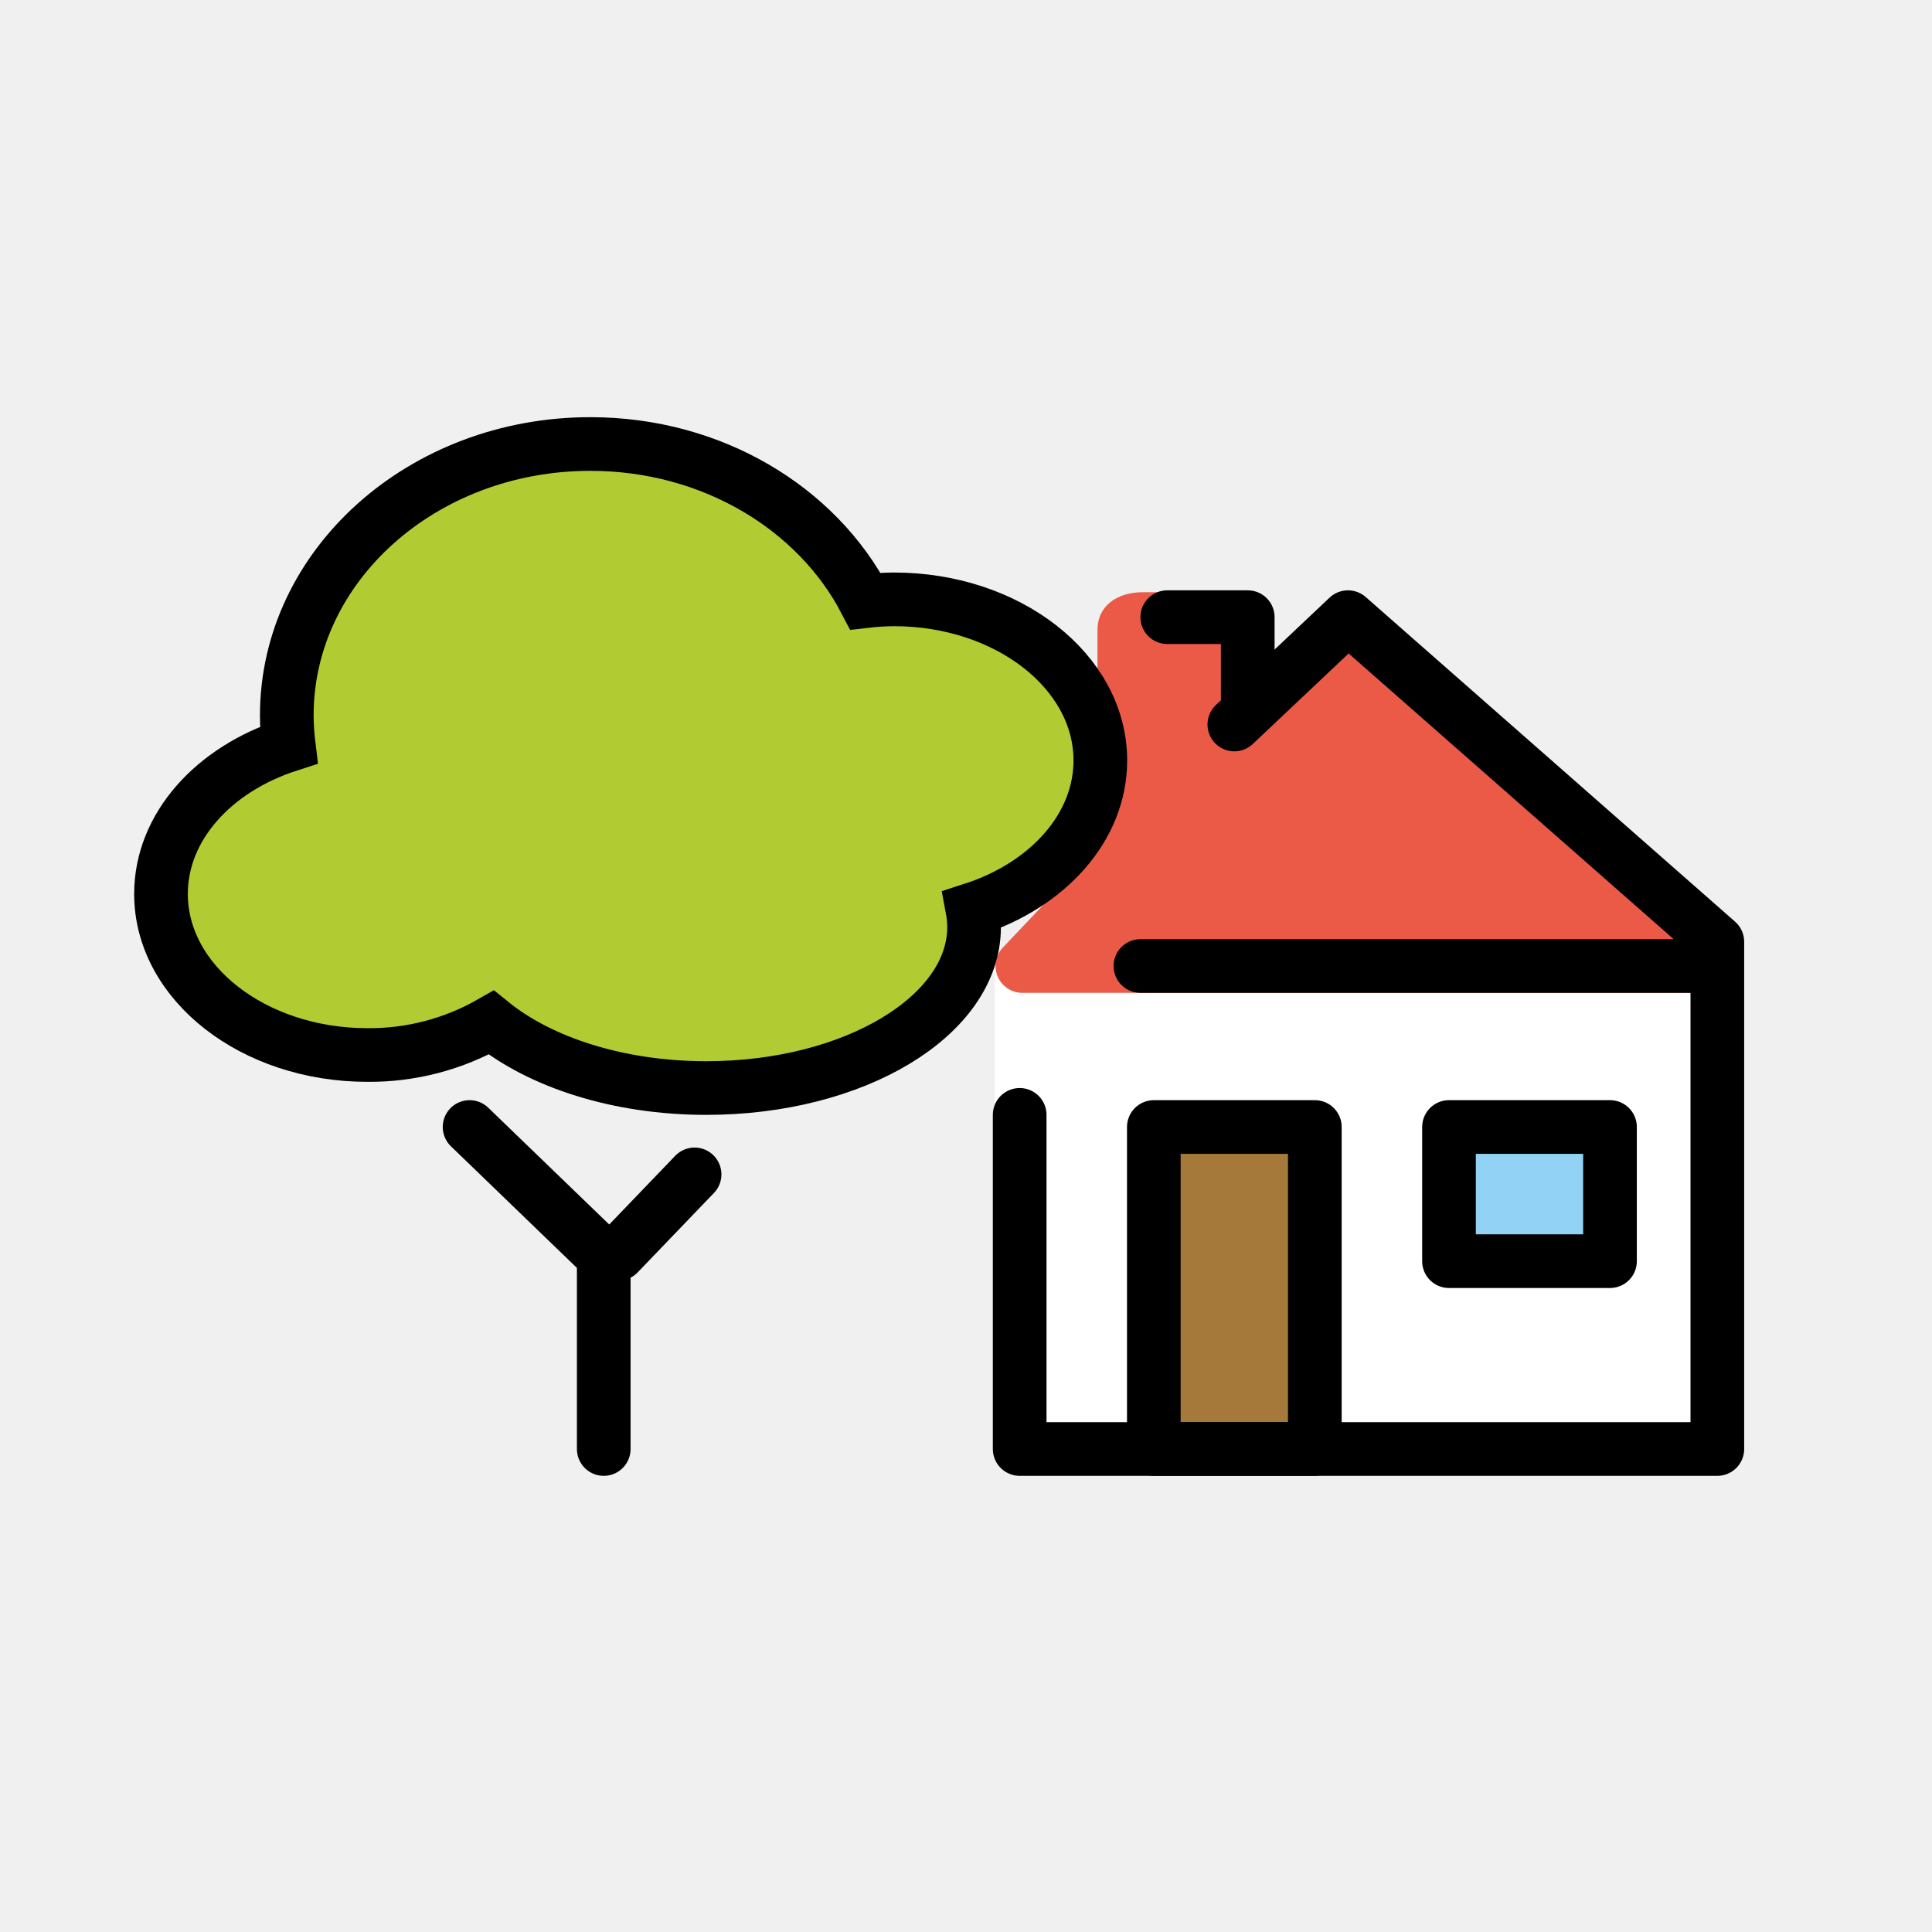
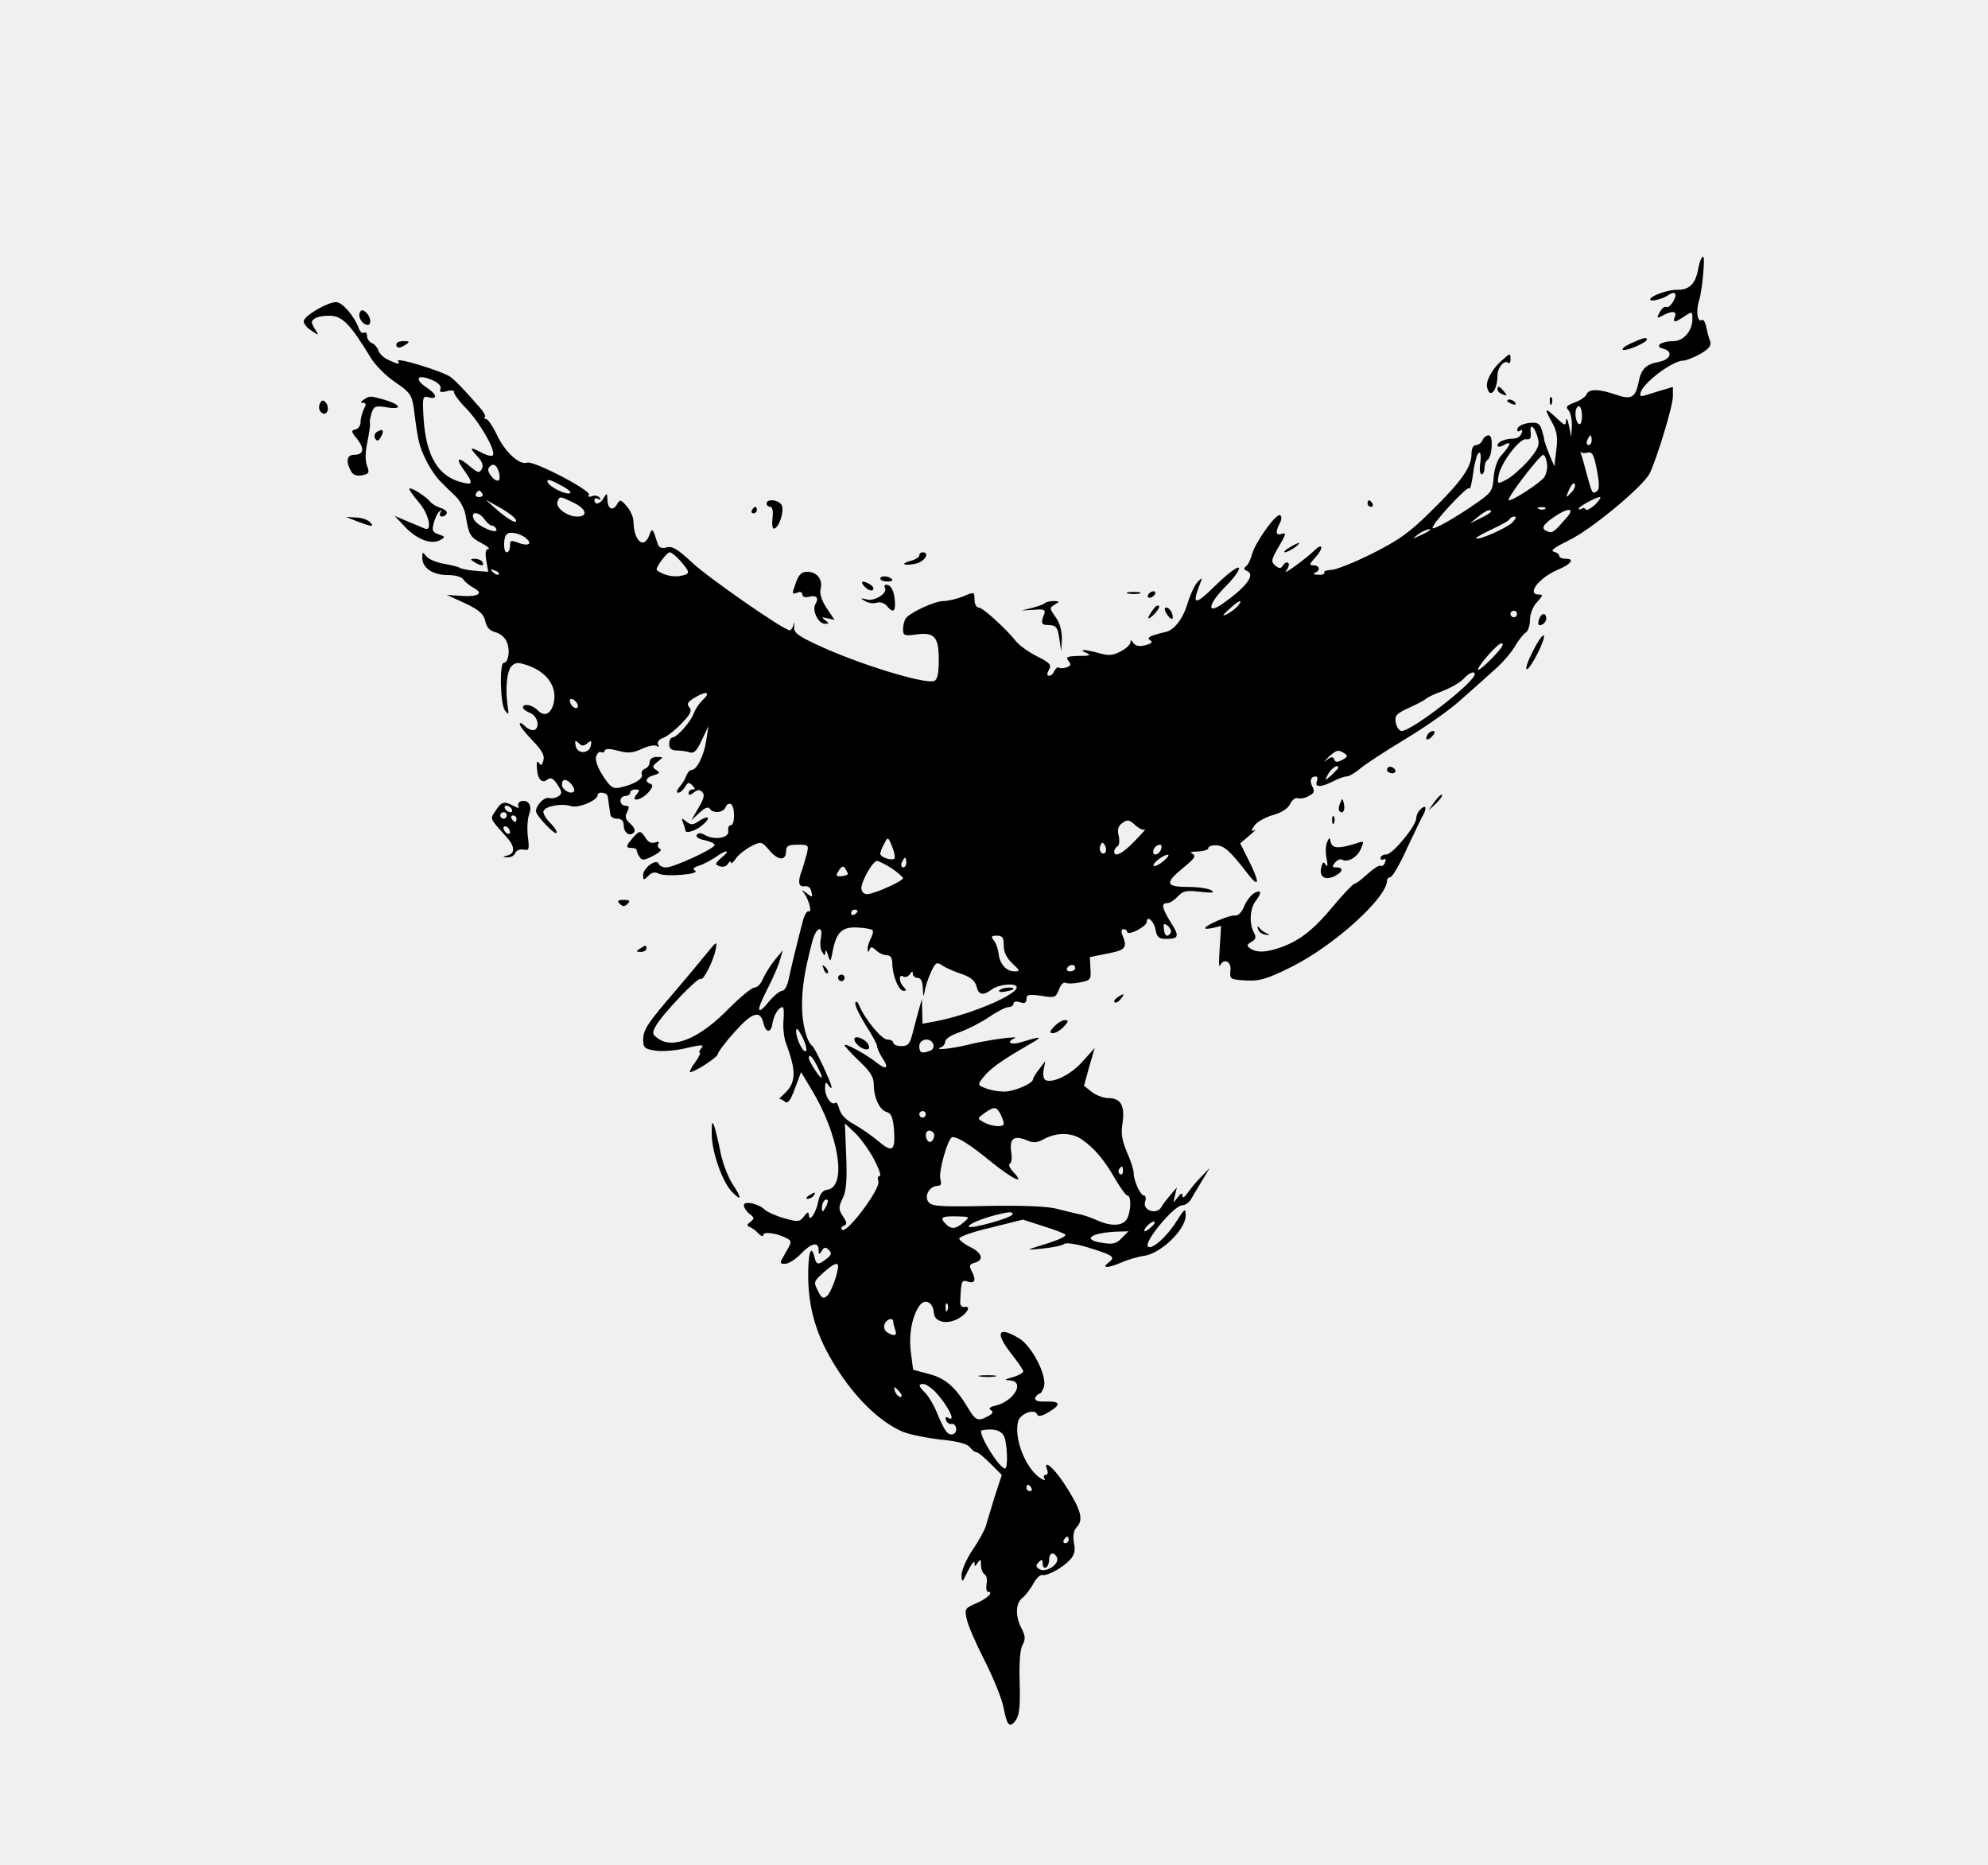
- <svg xmlns="http://www.w3.org/2000/svg" id="emoji" viewBox="0 0 72 72" version="1.1">
-   <g id="color">
-     <rect x="37.075" y="36.053" width="26.884" height="18.114" fill="#FFFFFF" />
-     <polygon fill="#EA5A47" stroke="#EA5A47" stroke-linecap="round" stroke-linejoin="round" stroke-miterlimit="10" stroke-width="2" points="50.235,23.2 38.1,36 63.5,36" />
-     <path fill="#EA5A47" d="M47.3,26l-6.4,6.059v-8.573c0-0.931,0.755-1.416,1.686-1.416h3.028 c0.931,0,1.686,0.485,1.686,1.416C47.3,23.486,47.3,26,47.3,26z" />
-     <rect x="43" y="42" width="6" height="12" fill="#A57939" />
-     <rect x="54" y="42" width="6" height="5" fill="#92D3F5" />
-     <path fill="#B1CC33" d="M41.006,28.339c0-3.312-3.445-6.003-7.694-6.003c-0.355,0.003-0.71,0.025-1.062,0.066 c-1.8-3.455-5.707-5.855-10.25-5.855c-6.248,0-11.312,4.529-11.312,10.114c0.001,0.369,0.025,0.738,0.07,1.104 C7.966,28.666,6,30.81,6,33.314c0,3.312,3.445,6.003,7.694,6.003c1.615,0.014,3.206-0.402,4.614-1.207 c1.818,1.477,4.726,2.438,8.015,2.438c5.511,0,9.978-2.688,9.978-6.003c-0.001-0.219-0.021-0.438-0.061-0.653 C39.036,32.99,41.006,30.845,41.006,28.339z" />
-   </g>
-   <g id="hair" />
-   <g id="skin" />
-   <g id="skin-shadow" />
-   <g id="line">
-     <polyline fill="none" stroke="#000000" stroke-linecap="round" stroke-linejoin="round" stroke-miterlimit="10" stroke-width="2" points="46,27 50.235,23 64,35.098 64,54 38,54 38,41.548" />
-     <rect x="43" y="42" width="6" height="12" fill="none" stroke="#000000" stroke-linecap="round" stroke-linejoin="round" stroke-miterlimit="10" stroke-width="2" />
-     <rect x="54" y="42" width="6" height="5" fill="none" stroke="#000000" stroke-linecap="round" stroke-linejoin="round" stroke-miterlimit="10" stroke-width="2" />
-     <polyline fill="none" stroke="#000000" stroke-linecap="round" stroke-linejoin="round" stroke-miterlimit="10" stroke-width="2" points="43.5,23 46.5,23 46.5,26" />
-     <path fill="none" stroke="#000000" stroke-miterlimit="10" stroke-width="2" d="M31.245,39.34" />
-     <polyline fill="none" stroke="#000000" stroke-linecap="round" stroke-linejoin="round" stroke-width="2" points="22.5,54 22.5,46.827 17.5,42" />
-     <line x1="23.041" x2="25.885" y1="46.727" y2="43.766" fill="none" stroke="#000000" stroke-linecap="round" stroke-linejoin="round" stroke-width="2" />
-     <path fill="none" stroke="#000000" stroke-linecap="round" stroke-miterlimit="10" stroke-width="2" d="M41.006,28.339 c0-3.312-3.445-6.003-7.694-6.003c-0.355,0.003-0.71,0.025-1.062,0.066c-1.8-3.455-5.707-5.855-10.25-5.855 c-6.248,0-11.312,4.529-11.312,10.114c0.001,0.369,0.025,0.738,0.07,1.104C7.966,28.666,6,30.81,6,33.314 c0,3.312,3.445,6.003,7.694,6.003c1.615,0.014,3.206-0.402,4.614-1.207c1.818,1.477,4.726,2.438,8.015,2.438 c5.511,0,9.978-2.688,9.978-6.003c-0.001-0.219-0.021-0.438-0.061-0.653 C39.036,32.99,41.006,30.845,41.006,28.339z" />
-     <line x1="63.5" x2="42.5" y1="36" y2="36" fill="none" stroke="#000000" stroke-linecap="round" stroke-linejoin="round" stroke-miterlimit="10" stroke-width="2" />
+ <svg xmlns="http://www.w3.org/2000/svg" version="1.0" width="612pt" height="574pt" viewBox="0 0 612 574" preserveAspectRatio="xMidYMid meet">
+   <g transform="translate(0,574) scale(0.1,-0.1)" fill="#000000" stroke="none">
+     <path d="M5237 4943 c-3 -5 -8 -22 -11 -40 -9 -39 -28 -56 -64 -55 -29 0 -82 -19 -82 -30 0 -8 41 2 58 15 7 5 15 7 18 4 9 -8 -16 -48 -26 -42 -5 3 -14 -4 -20 -15 -11 -20 -10 -21 9 -11 28 15 44 14 37 -4 -7 -19 -1 -19 29 1 24 16 25 16 25 -8 0 -36 -27 -68 -58 -68 -38 0 -60 -16 -33 -23 33 -8 25 -34 -13 -41 -40 -8 -54 -22 -62 -64 -9 -46 -23 -53 -69 -37 -52 18 -84 19 -91 1 -3 -8 -20 -19 -37 -25 -24 -9 -28 -14 -19 -23 7 -7 11 -28 11 -47 l-2 -36 -7 35 c-4 19 -8 26 -9 16 -1 -18 -4 -17 -31 9 -35 33 -37 29 -11 -17 14 -26 17 -44 12 -83 l-6 -50 -15 35 c-8 19 -15 40 -16 45 0 6 -4 20 -8 33 -6 19 -14 23 -39 20 -17 -2 -33 -9 -35 -17 -3 -8 0 -11 7 -7 7 5 9 1 5 -8 -3 -9 -14 -16 -24 -16 -26 0 -50 -10 -50 -21 0 -6 10 -5 21 2 24 13 20 0 -12 -36 -10 -11 -19 -40 -21 -65 -3 -42 -7 -47 -58 -82 -63 -44 -130 -81 -130 -73 0 15 109 132 113 122 2 -7 8 14 12 46 4 31 12 60 17 63 6 4 8 -8 5 -30 -3 -20 -1 -36 4 -36 5 0 9 9 9 19 0 11 4 22 9 25 15 10 19 76 4 76 -8 0 -16 -7 -19 -15 -4 -8 -12 -15 -20 -15 -9 0 -14 -11 -14 -27 0 -41 -31 -85 -124 -176 -67 -67 -102 -91 -182 -131 -54 -27 -111 -50 -125 -50 -15 -1 -25 -4 -22 -8 2 -5 -6 -8 -19 -7 -13 0 -17 3 -10 6 18 7 15 23 -5 23 -14 0 -12 4 7 25 24 26 23 46 -1 23 -30 -29 -103 -82 -90 -65 8 10 11 21 7 24 -4 4 -11 1 -16 -7 -7 -11 -11 -11 -24 -1 -14 12 -13 18 11 59 21 36 24 44 10 39 -19 -7 -22 5 -7 33 6 11 6 21 1 24 -12 8 -78 -85 -87 -121 -4 -15 -12 -32 -18 -36 -8 -6 -7 -10 2 -14 28 -11 1 -48 -75 -102 -51 -35 -43 1 12 56 25 25 42 50 39 55 -4 6 -36 -19 -71 -53 -66 -65 -75 -63 -48 6 7 18 6 18 -7 5 -9 -8 -24 -40 -33 -70 -16 -50 -43 -82 -70 -86 -5 -1 -21 -5 -33 -9 -17 -6 -20 -10 -11 -16 9 -5 4 -10 -15 -15 -19 -5 -31 -2 -37 7 -6 10 -9 10 -9 2 0 -7 -14 -20 -30 -28 -24 -13 -38 -14 -68 -5 -44 12 -65 12 -37 0 15 -7 10 -9 -24 -9 -36 -1 -41 -3 -32 -15 9 -11 8 -15 -5 -20 -9 -3 -19 -4 -24 -1 -4 3 -10 -2 -14 -10 -3 -8 -10 -15 -16 -15 -7 0 -8 6 -1 18 9 16 3 22 -37 42 -26 13 -55 34 -65 47 -32 40 -102 103 -114 103 -7 0 -13 11 -13 24 0 25 -1 25 -35 10 -19 -7 -46 -14 -60 -14 -28 0 -105 -36 -117 -54 -4 -6 -8 -21 -8 -33 0 -19 4 -21 40 -16 57 8 70 -7 70 -79 0 -40 -4 -60 -14 -64 -29 -11 -237 53 -362 112 -60 28 -71 37 -69 56 1 13 0 15 -2 6 -2 -10 -8 -18 -12 -18 -18 0 -250 161 -301 209 -43 40 -60 51 -78 46 -15 -4 -24 0 -27 10 -16 51 -17 51 -26 28 -17 -46 -48 -18 -49 43 0 12 -9 32 -20 45 -19 22 -21 23 -31 6 -13 -22 -29 -13 -29 16 -1 20 -2 20 -11 5 -11 -20 -29 -24 -29 -7 0 5 5 7 12 3 7 -4 8 -3 4 4 -4 6 -14 8 -23 5 -10 -4 -14 -2 -10 4 8 13 -171 106 -190 99 -23 -9 -69 33 -93 85 -13 27 -28 49 -33 49 -6 0 -8 3 -4 6 3 3 -5 18 -18 32 -51 58 -71 78 -87 91 -22 17 -170 63 -163 50 8 -12 1 -11 -29 3 -14 6 -28 19 -31 29 -3 9 -12 20 -20 23 -8 3 -15 13 -15 21 0 9 -4 14 -9 11 -5 -3 -12 2 -16 12 -14 39 -51 82 -70 82 -28 0 -100 -43 -100 -59 0 -8 11 -21 24 -29 24 -16 24 -16 10 6 -12 20 -12 24 1 32 8 6 31 9 50 8 36 -3 61 -30 120 -127 13 -23 48 -58 76 -77 47 -32 52 -40 58 -82 13 -102 16 -115 38 -159 12 -25 33 -55 45 -66 12 -12 33 -33 47 -46 13 -13 26 -38 29 -55 10 -62 14 -69 48 -87 19 -10 29 -18 22 -19 -8 0 -10 -12 -6 -35 l6 -35 -40 3 c-22 2 -44 6 -49 10 -5 3 -27 8 -49 12 -22 4 -46 14 -53 23 -11 14 -12 14 -12 -5 0 -31 32 -53 78 -53 24 0 44 -6 49 -14 4 -7 19 -19 32 -26 32 -17 12 -28 -42 -24 l-42 3 57 -26 c44 -21 57 -33 62 -55 4 -19 13 -29 31 -34 15 -4 31 -17 36 -32 10 -25 4 -62 -10 -62 -14 0 -11 -126 3 -146 12 -16 13 -15 9 11 -8 52 -3 109 12 125 13 12 20 12 52 1 58 -21 88 -65 78 -113 -8 -36 -29 -46 -50 -24 -17 17 -45 22 -45 8 0 -4 10 -12 23 -17 23 -10 30 -46 11 -52 -7 -2 -19 3 -28 12 -9 9 -16 12 -16 6 0 -6 18 -28 39 -50 29 -30 38 -46 34 -61 -4 -16 -8 -18 -14 -8 -5 8 -8 2 -6 -17 2 -35 16 -48 33 -34 9 7 18 3 30 -16 15 -23 15 -28 3 -36 -8 -5 -21 -8 -30 -5 -14 3 -39 -23 -39 -41 0 -13 57 -73 63 -67 3 4 -5 17 -19 31 -14 14 -23 30 -21 36 5 16 57 25 84 16 22 -8 83 17 83 34 0 12 30 8 31 -5 1 -7 3 -20 4 -28 1 -8 3 -21 4 -27 0 -7 10 -13 21 -13 13 0 20 -7 20 -19 0 -24 18 -37 31 -24 6 6 2 16 -10 27 -16 14 -18 23 -10 37 7 15 6 19 -6 19 -8 0 -15 7 -15 15 0 8 7 15 15 15 8 0 15 5 15 10 0 6 7 10 16 10 14 0 14 -3 4 -15 -21 -25 14 -19 36 6 14 16 15 23 7 26 -20 7 -15 20 10 27 18 5 20 8 7 16 -13 9 -12 12 4 25 19 15 19 15 -2 15 -13 0 -22 -6 -22 -15 0 -9 -6 -18 -14 -21 -8 -3 -13 -11 -10 -18 5 -13 -25 -31 -67 -40 -22 -5 -30 1 -53 36 -16 25 -24 48 -21 59 4 11 10 17 15 14 5 -3 10 -1 12 5 2 6 16 6 41 -1 31 -8 45 -7 73 6 19 9 39 13 46 9 7 -4 8 -3 4 4 -4 7 2 16 16 21 13 5 38 25 57 45 26 27 32 38 23 49 -9 10 -5 17 19 31 36 21 48 15 21 -10 -11 -11 -22 -28 -26 -39 -8 -25 -52 -75 -66 -75 -5 0 -10 -9 -10 -20 0 -14 7 -20 24 -20 13 0 31 -3 40 -6 12 -4 22 6 36 37 l21 44 -7 -45 c-7 -46 -29 -90 -45 -90 -6 0 -12 -8 -16 -17 -3 -10 -13 -26 -21 -35 -9 -11 -11 -18 -4 -18 6 0 15 8 21 18 8 14 12 15 22 5 10 -10 10 -13 1 -13 -7 0 -12 -5 -12 -11 0 -8 5 -7 15 1 12 10 19 10 27 2 8 -8 5 -21 -12 -49 l-22 -38 25 23 c16 15 27 20 32 13 10 -16 42 -13 49 5 3 8 10 12 16 9 13 -8 13 -65 0 -65 -6 0 -10 -8 -8 -17 4 -22 -41 -30 -71 -14 -13 8 -22 8 -26 1 -4 -6 7 -13 24 -16 17 -4 31 -10 31 -15 0 -11 -126 -69 -149 -69 -11 0 -21 5 -23 11 -6 18 -48 -12 -48 -34 0 -17 1 -17 16 -3 10 11 21 13 32 7 20 -11 129 -2 112 9 -9 5 -5 10 11 15 13 4 36 16 51 26 35 25 50 24 19 -1 -20 -18 -21 -21 -6 -26 10 -4 21 -1 26 7 5 8 9 10 9 4 0 -5 7 0 15 12 8 12 30 29 47 38 32 16 33 15 58 -14 27 -31 50 -31 50 0 0 15 7 19 35 19 34 0 35 -1 29 -27 -4 -16 -11 -38 -15 -51 -14 -36 -11 -53 8 -50 11 2 19 -5 21 -17 4 -18 3 -18 -14 -5 -17 13 -18 13 -8 0 14 -19 25 -62 14 -55 -5 3 -14 -11 -19 -32 -11 -41 -36 -142 -45 -185 -4 -16 -12 -28 -19 -28 -6 0 -24 -14 -39 -32 -39 -48 -41 -31 -6 37 17 33 35 74 39 90 l9 30 -25 -30 c-13 -16 -29 -42 -36 -57 -6 -16 -18 -28 -27 -28 -8 0 -43 -29 -77 -63 -90 -93 -173 -128 -220 -93 -17 12 -18 17 -6 38 18 34 130 152 138 145 7 -8 39 54 46 90 5 27 4 27 -27 -11 -17 -21 -60 -73 -96 -115 -87 -101 -100 -120 -100 -152 0 -24 5 -28 38 -33 20 -3 63 0 95 8 48 11 56 11 46 0 -6 -8 -8 -14 -5 -14 4 0 -2 -13 -14 -30 -12 -16 -19 -30 -15 -30 14 0 85 46 85 56 0 5 23 36 51 67 54 61 79 69 89 29 7 -32 24 -33 28 -2 4 25 19 50 31 50 4 0 5 -18 3 -40 -2 -22 1 -54 8 -72 33 -89 31 -122 -9 -158 -9 -8 -14 -14 -12 -13 2 2 10 -2 17 -8 9 -7 17 2 31 40 l19 51 32 -53 c85 -140 110 -300 49 -309 -15 -2 -23 -13 -28 -36 -7 -37 -29 -67 -29 -41 -1 10 -4 9 -15 -5 -13 -17 -18 -18 -60 -6 -26 7 -52 19 -60 26 -19 19 -65 29 -65 14 0 -7 8 -19 17 -26 16 -12 16 -15 3 -25 -11 -8 -12 -12 -2 -16 7 -2 19 -11 27 -20 8 -8 15 -10 15 -4 0 11 43 5 71 -10 17 -9 17 -11 -2 -44 -20 -34 -20 -35 -2 -35 11 0 32 14 48 30 32 34 55 39 55 13 0 -15 2 -16 10 -3 7 12 12 12 22 2 9 -9 8 -15 -8 -27 -26 -20 -31 -19 -37 7 -11 42 -20 7 -19 -69 3 -108 32 -192 99 -292 57 -85 127 -150 192 -178 20 -8 72 -19 116 -24 52 -5 83 -13 91 -24 6 -8 15 -15 20 -15 5 0 24 -16 43 -35 l35 -35 -22 -67 c-11 -38 -24 -78 -27 -90 -4 -13 -22 -46 -41 -74 -19 -28 -34 -63 -34 -78 1 -24 2 -23 20 14 11 22 20 33 20 25 0 -13 1 -13 10 0 8 12 10 11 10 -7 0 -12 5 -25 11 -29 6 -3 9 -17 6 -30 -2 -13 0 -24 5 -24 19 0 -5 -22 -39 -36 -32 -14 -34 -17 -27 -47 3 -18 28 -75 55 -128 27 -53 53 -118 58 -143 11 -58 19 -67 38 -41 11 15 14 43 12 115 -2 60 1 103 9 117 9 17 9 27 -3 50 -20 38 -19 79 3 95 9 7 24 27 33 43 9 17 21 29 28 27 16 -3 62 22 85 47 14 15 17 29 12 52 -4 23 -1 38 10 50 21 23 10 56 -41 134 -34 51 -65 75 -51 40 3 -8 1 -15 -5 -15 -6 0 -7 -5 -4 -11 5 -6 0 -6 -12 1 -45 29 -82 121 -69 174 6 25 52 42 59 22 3 -7 14 -5 33 6 41 24 40 35 -4 34 -28 -1 -38 3 -35 12 3 6 9 12 13 12 4 0 10 10 14 22 9 35 -37 124 -76 148 -66 40 -77 19 -23 -49 19 -24 35 -48 35 -52 0 -5 -15 -13 -32 -18 -26 -7 -28 -9 -10 -10 48 -2 16 -62 -41 -77 -19 -4 -25 -9 -17 -14 9 -6 7 -11 -8 -19 -32 -17 -39 -14 -63 27 -38 63 -69 90 -120 103 l-48 13 -7 54 c-7 55 4 113 28 145 17 21 41 8 43 -25 2 -29 45 -37 81 -13 25 16 33 37 12 32 -7 -1 -13 6 -12 16 3 67 4 68 24 62 22 -7 26 6 10 35 -7 14 -5 19 10 23 30 8 24 30 -12 48 -17 8 -33 20 -35 26 -2 6 40 21 96 34 l100 25 65 -21 c36 -11 66 -23 66 -26 0 -7 -32 -20 -90 -37 -31 -10 -29 -10 20 -5 30 3 60 9 66 14 6 5 37 0 71 -10 81 -25 88 -30 66 -47 -24 -18 -2 -18 39 0 18 8 51 18 73 21 51 9 125 81 125 123 0 25 -2 24 -30 -20 -29 -46 -75 -86 -86 -75 -14 14 81 127 105 127 9 0 21 8 27 18 5 9 21 35 34 57 l24 40 -26 -27 c-15 -15 -33 -37 -42 -50 -10 -14 -16 -17 -16 -8 0 9 -4 8 -15 -6 -13 -18 -14 -18 -8 6 l6 25 -19 -22 c-10 -12 -24 -29 -29 -39 -15 -24 -58 -10 -50 17 4 10 2 19 -3 19 -11 0 -32 45 -32 69 0 10 -9 39 -21 65 -15 36 -19 57 -13 91 7 53 -6 75 -45 75 -14 0 -37 9 -50 19 l-24 19 16 58 17 58 -38 -42 c-35 -40 -93 -68 -114 -56 -6 4 -8 18 -5 32 l5 26 -19 -25 c-10 -13 -19 -27 -19 -31 0 -13 -58 -38 -89 -38 -16 0 -41 4 -56 10 -26 10 -26 10 -8 34 19 25 56 52 138 99 49 28 45 29 -22 9 -31 -10 -47 0 -20 12 21 9 -85 -5 -144 -20 -54 -13 -108 -18 -81 -7 6 2 12 11 12 18 0 7 20 20 45 28 24 9 64 29 89 46 25 17 52 31 60 31 9 0 16 5 16 11 0 6 9 8 20 4 14 -5 20 -2 20 10 0 14 7 15 45 10 42 -7 45 -6 55 19 5 15 14 24 20 21 5 -3 25 -3 44 1 33 6 35 8 33 42 l-2 36 55 11 c56 11 61 18 45 58 -4 10 -3 17 4 17 6 0 11 -4 11 -9 0 -5 14 -3 30 5 17 9 30 20 30 25 0 23 21 6 27 -21 4 -24 10 -30 33 -30 39 0 42 8 14 51 -27 44 -30 59 -11 59 8 0 22 9 33 21 16 17 26 19 69 14 36 -4 46 -3 35 4 -8 6 -41 11 -72 11 -71 0 -73 12 -14 60 34 28 39 36 27 42 -10 4 -4 7 17 7 17 1 32 5 32 11 0 5 12 9 26 8 24 -2 42 -18 101 -95 31 -38 29 -14 -3 49 l-26 52 28 24 c16 13 23 21 16 17 -11 -6 -11 -3 -1 13 7 11 33 26 57 33 28 8 47 20 54 35 6 12 16 20 23 17 8 -2 23 0 34 7 17 8 19 15 11 29 -9 18 -5 31 11 31 5 0 6 -7 3 -15 -8 -19 13 -19 50 0 15 8 34 15 41 15 8 0 27 11 43 25 16 13 78 54 138 90 60 36 136 89 169 119 33 29 79 70 102 91 24 20 53 53 65 73 12 21 28 41 35 45 7 4 13 22 13 39 0 19 9 41 22 55 18 20 19 23 5 23 -39 0 1 52 58 76 41 17 54 34 26 34 -12 0 -21 4 -21 9 0 5 -8 11 -17 13 -12 3 6 15 47 35 69 33 227 165 248 205 22 44 72 208 72 238 l0 29 -47 -14 c-57 -18 -53 -17 -53 -7 0 27 97 102 132 102 9 0 33 10 53 21 26 15 34 26 30 38 -4 9 -9 28 -12 43 -3 15 -9 26 -13 23 -15 -9 -20 28 -9 62 9 28 19 133 12 133 -1 0 -4 -3 -6 -7z m-3902 -375 c15 -7 24 -17 21 -25 -4 -10 1 -12 20 -7 13 4 23 2 22 -3 -2 -4 15 -28 38 -51 41 -43 88 -124 82 -142 -2 -6 -15 -3 -32 5 -39 21 -43 19 -17 -9 16 -17 20 -29 14 -40 -7 -13 -12 -12 -37 9 -37 32 -45 25 -17 -13 28 -39 27 -46 -6 -37 -74 18 -111 80 -119 196 -4 68 -3 71 16 66 28 -7 25 9 -5 29 -44 29 -29 45 20 22z m3535 -109 c0 -17 -4 -28 -10 -24 -5 3 -10 17 -10 31 0 13 5 24 10 24 6 0 10 -14 10 -31z m-135 -70 c5 -20 -2 -34 -31 -68 -21 -23 -50 -49 -66 -57 -28 -15 -29 -14 -25 10 5 38 64 117 85 114 13 -2 16 3 14 22 -3 31 14 15 23 -21z m165 -4 c0 -8 -4 -15 -10 -15 -5 0 -7 7 -4 15 4 8 8 15 10 15 2 0 4 -7 4 -15z m-12 -38 c14 3 19 -7 28 -54 8 -41 8 -60 0 -65 -14 -9 -14 -9 -30 48 -7 27 -15 56 -18 64 -3 8 -3 12 -1 9 2 -4 12 -5 21 -2z m-126 -32 c3 -13 -1 -33 -8 -44 -13 -17 -94 -71 -109 -71 -12 0 94 139 106 140 4 0 9 -11 11 -25z m-3227 -26 c4 -11 4 -23 1 -27 -10 -9 -39 25 -32 37 11 17 24 13 31 -10z m221 -66 c-9 -9 -64 17 -70 33 -4 10 6 9 35 -7 23 -11 38 -23 35 -26z m3079 -1 c-15 -16 -16 -15 -4 12 7 15 15 23 17 16 3 -7 -3 -19 -13 -28z m-3350 -2 c3 -5 -1 -10 -10 -10 -9 0 -13 5 -10 10 3 6 8 10 10 10 2 0 7 -4 10 -10z m280 -27 c40 -19 47 -43 12 -43 -31 0 -67 27 -61 45 7 18 6 19 49 -2z m3145 -7 c-14 -12 -27 -19 -28 -14 -2 4 -8 6 -13 2 -5 -3 -9 -3 -9 0 0 7 52 35 65 36 5 0 -2 -11 -15 -24z m-3322 -46 c6 -16 -23 0 -63 35 l-30 27 45 -25 c24 -14 46 -30 48 -37z m3169 34 c-3 -3 -12 -4 -19 -1 -8 3 -5 6 6 6 11 1 17 -2 13 -5z m-167 -9 c0 -2 -15 -12 -32 -20 l-33 -16 25 20 c24 20 40 26 40 16z m234 -17 c-39 -45 -45 -50 -59 -44 -22 8 -18 19 18 44 43 30 67 30 41 0z m-3332 -7 c7 -10 17 -19 23 -19 5 0 11 -5 13 -11 6 -18 -58 9 -69 30 -13 26 15 26 33 0z m3163 -10 c-20 -18 -104 -55 -111 -48 -2 2 20 14 49 28 28 13 54 27 55 32 2 4 9 7 15 7 6 0 3 -8 -8 -19z m-256 -25 c-2 -2 -15 -9 -29 -15 -24 -11 -24 -11 -6 3 16 13 49 24 35 12z m-2783 -20 c25 -19 13 -29 -20 -17 -23 9 -26 8 -26 -9 0 -11 -5 -20 -10 -20 -6 0 -9 14 -8 30 2 23 7 30 23 30 12 0 30 -6 41 -14z m479 -73 c31 -36 31 -40 -2 -46 -23 -4 -54 4 -71 18 -6 5 30 55 40 55 5 0 20 -12 33 -27z m-560 -41 c-3 -3 -11 0 -18 7 -9 10 -8 11 6 5 10 -3 15 -9 12 -12z m2275 -98 c-8 -8 -23 -20 -34 -25 -15 -7 -13 -3 7 15 31 29 47 35 27 10z m860 -24 c0 -5 -4 -10 -10 -10 -5 0 -10 5 -10 10 0 6 5 10 10 10 6 0 10 -4 10 -10z m-51 -107 c-22 -28 -69 -72 -69 -64 0 12 61 81 72 81 6 0 5 -7 -3 -17z m-79 -78 c0 -25 -194 -175 -225 -175 -7 0 -15 11 -18 25 -4 23 1 28 42 47 25 11 48 24 51 27 3 4 26 15 51 24 26 10 55 27 64 37 17 19 35 26 35 15z m-2762 -93 c6 -18 -15 -14 -22 4 -4 10 -1 14 6 12 6 -2 14 -10 16 -16z m30 -120 c12 10 14 9 11 -7 -6 -27 -43 -26 -47 0 -3 16 -1 18 9 8 10 -10 16 -10 27 -1z m2331 -31 c11 -7 10 -11 -7 -20 -15 -8 -21 -8 -25 2 -3 9 -9 8 -24 -3 -10 -8 -8 -5 5 8 26 24 31 26 51 13z m-19 -44 c0 -2 -10 -12 -21 -23 -22 -19 -22 -19 -10 4 10 18 31 31 31 19z m-2360 -52 c7 -9 10 -18 7 -21 -10 -11 -37 5 -37 21 0 19 14 19 30 0z m1766 -138 c5 5 -9 -11 -31 -34 -38 -40 -65 -54 -65 -34 0 6 5 13 10 16 6 3 7 18 4 32 -5 19 -2 30 11 40 16 11 22 10 40 -7 12 -11 26 -17 31 -13z m-772 -89 c-6 -9 -44 3 -44 14 0 5 5 19 12 31 11 22 12 22 24 -8 7 -16 10 -33 8 -37z m650 20 c-9 -14 -23 2 -17 18 4 12 8 13 14 3 4 -7 5 -17 3 -21z m170 7 c-6 -16 -24 -21 -24 -7 0 11 11 22 21 22 5 0 6 -7 3 -15z m7 -36 c-13 -11 -26 -17 -29 -14 -7 6 29 34 43 34 6 0 -1 -9 -14 -20z m-791 -4 c0 -8 -4 -15 -10 -15 -5 0 -7 7 -4 15 4 8 8 15 10 15 2 0 4 -7 4 -15z m-46 -17 c19 -13 35 -27 36 -31 0 -8 -77 -44 -107 -49 -10 -2 -19 4 -21 15 -4 18 34 87 48 87 5 0 24 -10 44 -22z m-134 -18 c0 -3 -9 -6 -20 -7 -17 -1 -18 1 -8 17 9 14 14 16 20 7 4 -7 8 -14 8 -17z m30 -114 c0 -3 -4 -8 -10 -11 -5 -3 -10 -1 -10 4 0 6 5 11 10 11 6 0 10 -2 10 -4z m964 -67 c-9 -16 -20 -10 -21 12 -2 17 1 18 12 9 8 -7 12 -16 9 -21z m-918 8 c3 -3 1 -14 -5 -25 -6 -12 -11 -27 -10 -34 0 -10 2 -10 6 -1 3 10 8 9 20 -2 8 -8 22 -15 32 -15 12 0 18 -8 18 -27 1 -38 20 -83 35 -83 9 0 9 3 0 12 -15 15 -16 42 -1 32 6 -3 15 0 20 7 6 10 9 11 9 2 0 -7 7 -13 15 -13 10 0 15 -11 16 -32 1 -27 2 -29 6 -8 2 14 11 40 19 58 15 31 17 32 37 19 12 -8 39 -19 60 -26 25 -9 39 -20 43 -37 7 -27 20 -30 48 -9 22 16 76 20 76 6 0 -24 -148 -86 -252 -105 l-38 -7 -1 38 -1 38 -10 -35 c-5 -19 -14 -52 -19 -72 -8 -31 -14 -38 -34 -38 -14 0 -25 5 -25 10 0 6 -8 10 -18 10 -18 0 -70 64 -87 105 -4 11 -9 15 -12 8 -2 -6 12 -36 31 -67 20 -30 36 -60 36 -66 0 -6 7 -22 16 -36 22 -32 13 -39 -17 -15 -33 26 -99 62 -99 54 0 -3 20 -25 45 -49 34 -32 45 -49 45 -73 0 -40 18 -78 40 -84 13 -3 19 -17 22 -52 5 -68 -4 -75 -49 -37 -21 18 -55 41 -75 52 -23 12 -40 30 -44 46 -4 14 -9 23 -12 20 -11 -11 -32 17 -32 43 0 20 2 23 10 11 5 -8 10 -11 10 -6 0 11 -50 119 -59 126 -18 14 -32 70 -32 124 0 57 8 109 32 199 11 43 34 52 26 9 -3 -15 -2 -34 4 -42 7 -13 9 -13 10 0 0 8 4 4 8 -10 7 -23 8 -22 15 15 11 56 29 73 77 70 22 -1 42 -5 45 -8z m404 -47 c0 -21 9 -39 26 -55 25 -23 25 -25 7 -25 -25 0 -46 23 -49 56 -2 14 -8 32 -15 40 -9 11 -7 14 10 14 17 0 21 -6 21 -30z m220 -70 c0 -5 -7 -10 -16 -10 -8 0 -12 5 -9 10 3 6 10 10 16 10 5 0 9 -4 9 -10z m-828 -254 c-7 -12 -31 35 -31 59 0 14 5 10 18 -15 10 -19 15 -39 13 -44z m391 20 c3 -8 -1 -17 -9 -20 -26 -10 -34 -7 -34 14 0 23 35 28 43 6z m-358 -66 c21 -41 19 -51 -5 -15 -11 17 -20 33 -20 38 0 15 10 6 25 -23z m565 -149 c5 -11 10 -24 10 -30 0 -12 -38 -9 -64 6 -18 10 -17 11 5 27 30 21 36 20 49 -3z m-230 -1 c0 -5 -4 -10 -10 -10 -5 0 -10 5 -10 10 0 6 5 10 10 10 6 0 10 -4 10 -10z m-160 -137 c15 -29 24 -53 18 -53 -6 0 -7 -7 -4 -16 8 -22 -98 -164 -112 -149 -4 4 -1 10 6 12 10 4 10 10 -3 29 -14 22 -14 28 -1 55 11 22 14 55 11 131 l-4 100 30 -28 c17 -16 43 -52 59 -81z m183 81 c9 -9 -4 -35 -14 -28 -5 3 -9 12 -9 20 0 14 12 19 23 8z m457 -21 c39 -27 70 -64 102 -120 17 -29 34 -53 39 -53 12 0 11 -47 -1 -71 -13 -23 -49 -25 -93 -5 -18 8 -43 17 -57 19 -14 3 -45 11 -70 17 -28 7 -108 10 -214 8 -149 -3 -170 -1 -179 14 -12 19 6 48 30 48 10 0 12 6 8 20 -7 22 24 130 37 130 18 0 54 -23 119 -76 67 -54 107 -73 69 -32 -12 13 -17 24 -11 26 5 2 7 18 4 36 -6 41 8 52 46 37 22 -10 33 -9 57 4 38 20 84 19 114 -2z m127 -98 c0 -8 -4 -12 -9 -9 -5 3 -6 10 -3 15 9 13 12 11 12 -6z m-916 -112 c-8 -15 -10 -15 -11 -2 0 17 10 32 18 25 2 -3 -1 -13 -7 -23z m575 -22 c-7 -11 -126 -44 -133 -37 -6 6 35 24 82 36 42 11 57 11 51 1z m-149 -23 c-24 -21 -38 -23 -55 -6 -20 20 -14 25 32 24 42 -1 43 -1 23 -18z m579 -13 c-8 -8 -18 -15 -22 -15 -3 0 -1 7 6 15 7 8 17 15 22 15 5 0 3 -7 -6 -15z m-93 -36 c-17 -18 -28 -20 -63 -14 -61 10 -30 31 50 34 l34 1 -21 -21z m-873 -86 c0 -23 -22 -82 -34 -92 -12 -10 -17 -7 -28 16 -14 26 -13 29 16 55 31 28 46 34 46 21z m337 -135 c-3 -8 -6 -5 -6 6 -1 11 2 17 5 13 3 -3 4 -12 1 -19z m-167 -37 c0 -5 3 -16 6 -25 7 -18 -4 -20 -25 -7 -8 5 -11 16 -8 25 7 17 27 22 27 7z m132 -218 c37 -41 63 -93 37 -77 -7 4 -10 1 -7 -7 3 -8 10 -13 16 -12 16 4 22 -25 7 -31 -16 -6 -26 6 -50 64 -10 25 -27 53 -37 63 -21 21 -22 27 -5 27 7 0 25 -12 39 -27z m-112 2 c7 -9 8 -15 2 -15 -5 0 -12 7 -16 15 -3 8 -4 15 -2 15 2 0 9 -7 16 -15z m320 -134 c11 -21 14 -101 4 -101 -16 0 -74 90 -74 115 0 3 13 5 30 5 19 0 33 -7 40 -19z m85 -161 c3 -5 1 -10 -4 -10 -6 0 -11 5 -11 10 0 6 2 10 4 10 3 0 8 -4 11 -10z m115 -160 c0 -5 -5 -10 -11 -10 -5 0 -7 5 -4 10 3 6 8 10 11 10 2 0 4 -4 4 -10z m-35 -60 c0 -20 -38 -41 -55 -30 -12 7 -12 12 -2 22 9 9 12 8 12 -6 0 -9 5 -14 10 -11 6 3 10 15 10 26 0 12 5 19 13 17 6 -3 12 -10 12 -18z" />
+     <path d="M2536 2757 c3 -10 9 -15 12 -12 3 3 0 11 -7 18 -10 9 -11 8 -5 -6z" />
+     <path d="M2580 2730 c0 -5 5 -10 10 -10 6 0 10 5 10 10 0 6 -4 10 -10 10 -5 0 -10 -4 -10 -10z" />
+     <path d="M3076 2691 c-3 -4 6 -6 19 -3 14 2 25 6 25 8 0 8 -39 4 -44 -5z" />
+     <path d="M2630 2541 c0 -12 23 -31 37 -31 10 0 11 5 5 17 -10 16 -42 28 -42 14z" />
+     <path d="M1107 4776 c-5 -14 10 -36 25 -36 13 0 9 27 -6 39 -10 9 -15 8 -19 -3z" />
+     <path d="M5020 4683 c-19 -9 -30 -18 -23 -20 11 -4 73 23 73 32 0 8 -12 5 -50 -12z" />
+     <path d="M1220 4680 c0 -13 11 -13 30 0 12 8 11 10 -7 10 -13 0 -23 -4 -23 -10z" />
+     <path d="M4625 4632 c-30 -25 -52 -65 -47 -84 8 -38 32 -10 32 37 0 24 22 49 33 38 4 -3 7 1 7 10 0 21 0 21 -25 -1z" />
+     <path d="M4610 4541 c0 -5 7 -12 16 -15 14 -5 15 -4 4 9 -14 17 -20 19 -20 6z" />
+     <path d="M1120 4510 c-11 -7 -11 -10 -2 -10 9 0 10 -5 2 -19 -5 -11 -10 -29 -10 -40 0 -11 -7 -21 -16 -23 -14 -3 -13 -7 6 -30 23 -30 20 -48 -11 -48 -21 0 -25 -21 -9 -49 6 -13 17 -17 34 -14 22 4 24 8 16 29 -6 15 -6 42 1 73 5 26 9 52 8 57 -2 5 1 20 5 33 7 21 12 23 48 17 49 -8 42 9 -10 24 -45 12 -43 12 -62 0z" />
+     <path d="M4771 4504 c0 -11 3 -14 6 -6 3 7 2 16 -1 19 -3 4 -6 -2 -5 -13z" />
+     <path d="M984 4496 c-4 -11 -1 -21 7 -27 17 -11 26 18 10 34 -7 7 -12 5 -17 -7z" />
+     <path d="M4640 4506 c0 -2 7 -7 16 -10 8 -3 12 -2 9 4 -6 10 -25 14 -25 6z" />
+     <path d="M1161 4411 c-8 -5 -10 -14 -6 -21 6 -9 10 -8 17 4 12 21 7 28 -11 17z" />
+     <path d="M1260 4235 c0 -4 14 -23 30 -42 30 -34 42 -90 18 -80 -7 3 -31 13 -53 22 l-40 17 34 -36 c37 -38 80 -53 107 -38 15 9 15 10 -5 17 -19 6 -22 12 -16 33 3 15 11 32 17 37 8 7 9 6 4 -2 -8 -15 10 -18 19 -4 3 5 -5 13 -17 17 -13 4 -27 12 -33 19 -14 18 -65 49 -65 40z" />
+     <path d="M2360 4190 c0 -5 5 -10 11 -10 7 0 10 -14 7 -35 -2 -22 0 -34 6 -32 15 5 30 52 23 71 -7 17 -47 23 -47 6z" />
+     <path d="M4210 4190 c0 -5 5 -10 11 -10 5 0 7 5 4 10 -3 6 -8 10 -11 10 -2 0 -4 -4 -4 -10z" />
+     <path d="M2315 4170 c-3 -5 -1 -10 4 -10 6 0 11 5 11 10 0 6 -2 10 -4 10 -3 0 -8 -4 -11 -10z" />
+     <path d="M1100 4135 c45 -17 54 -18 39 -2 -7 7 -26 14 -43 14 l-31 2 35 -14z" />
+     <path d="M3970 4055 c-14 -8 -20 -14 -14 -15 5 0 19 7 30 15 24 18 16 19 -16 0z" />
+     <path d="M2830 4030 c0 -5 -11 -12 -25 -16 -36 -9 -23 -17 14 -9 28 6 45 35 21 35 -5 0 -10 -4 -10 -10z" />
+     <path d="M1460 4010 c20 -13 33 -13 25 0 -3 6 -14 10 -23 10 -15 0 -15 -2 -2 -10z" />
+     <path d="M2451 3949 c-14 -40 -14 -39 4 -33 8 4 15 1 15 -6 0 -7 8 -10 20 -7 24 6 32 -3 20 -23 -11 -18 9 -60 29 -60 14 0 14 2 1 11 -12 9 -11 10 7 6 l22 -5 -24 36 c-16 24 -22 44 -19 59 8 29 -11 53 -41 53 -17 0 -26 -9 -34 -31z" />
+     <path d="M2710 3959 c0 -5 10 -9 22 -9 12 0 18 3 14 7 -10 11 -36 12 -36 2z" />
+     <path d="M2663 3933 c9 -9 20 -13 24 -9 4 4 1 11 -7 16 -25 16 -35 11 -17 -7z" />
+     <path d="M2724 3931 c10 -16 -31 -43 -56 -36 -20 5 -21 4 -5 -5 9 -6 26 -9 36 -5 10 3 24 -1 31 -10 19 -23 27 -18 25 13 -2 32 -12 52 -26 52 -6 0 -8 -4 -5 -9z" />
+     <path d="M3473 3913 c9 -2 25 -2 35 0 9 3 1 5 -18 5 -19 0 -27 -2 -17 -5z" />
+     <path d="M3535 3910 c-3 -5 -2 -10 4 -10 5 0 13 5 16 10 3 6 2 10 -4 10 -5 0 -13 -4 -16 -10z" />
+     <path d="M3217 3884 c-3 -4 -21 -10 -39 -15 l-33 -8 38 2 c31 3 36 0 32 -12 -12 -30 -10 -35 15 -35 21 -1 26 -7 31 -41 l6 -40 2 38 c0 25 -6 49 -19 67 -19 27 -20 29 -3 39 17 10 16 10 -3 11 -11 0 -23 -3 -27 -6z" />
+     <path d="M3553 3868 c-23 -30 -24 -41 -2 -21 12 12 20 25 17 28 -3 3 -10 0 -15 -7z" />
+     <path d="M3592 3850 c14 -22 24 -19 15 5 -4 8 -11 15 -17 15 -6 0 -6 -7 2 -20z" />
+     <path d="M4737 3831 c-3 -14 -1 -18 9 -14 8 3 14 11 14 19 0 21 -17 17 -23 -5z" />
+     <path d="M4718 3734 c-15 -30 -23 -54 -18 -54 12 0 61 98 52 104 -4 2 -19 -20 -34 -50z" />
+     <path d="M4395 3479 c-11 -17 1 -21 15 -4 8 9 8 15 2 15 -6 0 -14 -5 -17 -11z" />
+     <path d="M4270 3370 c0 -5 7 -10 16 -10 8 0 12 5 9 10 -3 6 -10 10 -16 10 -5 0 -9 -4 -9 -10z" />
+     <path d="M4416 3272 l-19 -27 24 22 c12 12 21 24 18 27 -2 2 -13 -8 -23 -22z" />
+     <path d="M1602 3273 c-6 -3 -9 -9 -6 -15 4 -6 -2 -6 -14 1 -30 16 -38 14 -56 -14 -18 -27 -20 -22 34 -82 25 -28 26 -50 3 -56 -17 -4 -17 -5 0 -6 10 0 20 5 23 13 3 8 14 13 25 11 18 -4 19 0 14 40 -3 24 -1 55 4 69 11 27 -4 47 -27 39z m-27 -23 c3 -5 2 -10 -4 -10 -5 0 -13 5 -16 10 -3 6 -2 10 4 10 5 0 13 -4 16 -10z m-15 -20 c0 -5 -4 -10 -10 -10 -5 0 -10 5 -10 10 0 6 5 10 10 10 6 0 10 -4 10 -10z m30 -10 c0 -5 -2 -10 -4 -10 -3 0 -8 5 -11 10 -3 6 -1 10 4 10 6 0 11 -4 11 -10z m-20 -41 c0 -6 -4 -7 -10 -4 -5 3 -10 11 -10 16 0 6 5 7 10 4 6 -3 10 -11 10 -16z" />
+     <path d="M4125 3267 c-4 -10 -5 -21 -1 -24 10 -10 18 4 13 24 -4 17 -4 17 -12 0z" />
+     <path d="M4372 3248 c-7 -7 -12 -18 -12 -26 0 -24 -73 -112 -92 -112 -10 0 -18 -5 -18 -11 0 -5 4 -7 10 -4 6 3 7 -1 4 -9 -3 -9 -10 -14 -14 -11 -4 3 -22 -9 -40 -25 -18 -17 -36 -30 -40 -30 -4 0 -33 -30 -64 -67 -61 -74 -104 -108 -163 -129 -46 -16 -73 -17 -93 -4 -13 9 -13 12 3 21 13 8 15 14 7 29 -15 27 -12 73 5 96 20 26 19 37 -4 25 -10 -6 -24 -24 -31 -41 -8 -19 -19 -30 -29 -28 -16 2 -91 -30 -91 -39 0 -3 11 -2 25 1 l24 6 -4 -67 c-3 -38 -3 -62 1 -55 11 24 35 13 32 -15 -3 -27 -1 -28 48 -31 43 -2 63 4 140 42 132 66 294 213 294 266 0 5 5 10 10 10 6 0 29 39 51 88 23 48 45 95 51 105 12 23 6 31 -10 15z" />
+     <path d="M2152 3213 c-19 -13 -25 -13 -39 -2 -15 12 -16 12 -10 -4 4 -10 7 -21 7 -23 0 -11 30 -2 51 15 29 24 22 34 -9 14z" />
+     <path d="M4101 3214 c0 -11 3 -14 6 -6 3 7 2 16 -1 19 -3 4 -6 -2 -5 -13z" />
+     <path d="M1947 3160 c-21 -25 -21 -30 -2 -30 8 0 15 -3 15 -7 0 -5 4 -14 9 -21 7 -11 14 -11 42 4 19 9 28 19 21 21 -6 3 -9 10 -5 16 4 6 0 8 -10 4 -11 -4 -22 1 -29 13 -16 25 -19 25 -41 0z" />
+     <path d="M4085 3147 c-4 -10 -5 -32 -1 -50 4 -19 3 -27 -3 -19 -6 11 -9 9 -13 -6 -8 -29 9 -43 38 -30 28 13 32 28 8 28 -13 0 -14 3 -4 15 7 8 16 12 21 9 17 -10 46 6 58 32 11 25 10 26 -11 19 -57 -18 -76 -17 -81 2 -4 17 -4 17 -12 0z" />
+     <path d="M1908 2958 c9 -9 15 -9 24 0 9 9 7 12 -12 12 -19 0 -21 -3 -12 -12z" />
+     <path d="M3873 2880 c2 -8 12 -16 23 -17 13 -2 15 -1 4 4 -8 3 -19 11 -23 17 -6 7 -7 6 -4 -4z" />
+     <path d="M1970 2820 c-13 -8 -12 -10 3 -10 9 0 17 5 17 10 0 12 -1 12 -20 0z" />
+     <path d="M3440 2670 c-8 -5 -12 -12 -9 -15 4 -3 12 1 19 10 14 17 11 19 -10 5z" />
+     <path d="M3245 2580 c-15 -16 -15 -20 -3 -20 8 0 23 9 33 20 15 16 15 20 3 20 -8 0 -23 -9 -33 -20z" />
+     <path d="M2191 2252 c-1 -52 31 -147 61 -179 31 -33 33 -22 4 21 -14 21 -30 63 -37 94 -6 31 -15 68 -19 82 -7 21 -9 19 -9 -18z" />
+     <path d="M2490 2060 c-9 -6 -10 -10 -3 -10 6 0 15 5 18 10 8 12 4 12 -15 0z" />
+     <path d="M3018 1503 c12 -2 32 -2 45 0 12 2 2 4 -23 4 -25 0 -35 -2 -22 -4z" />
  </g>
</svg>
